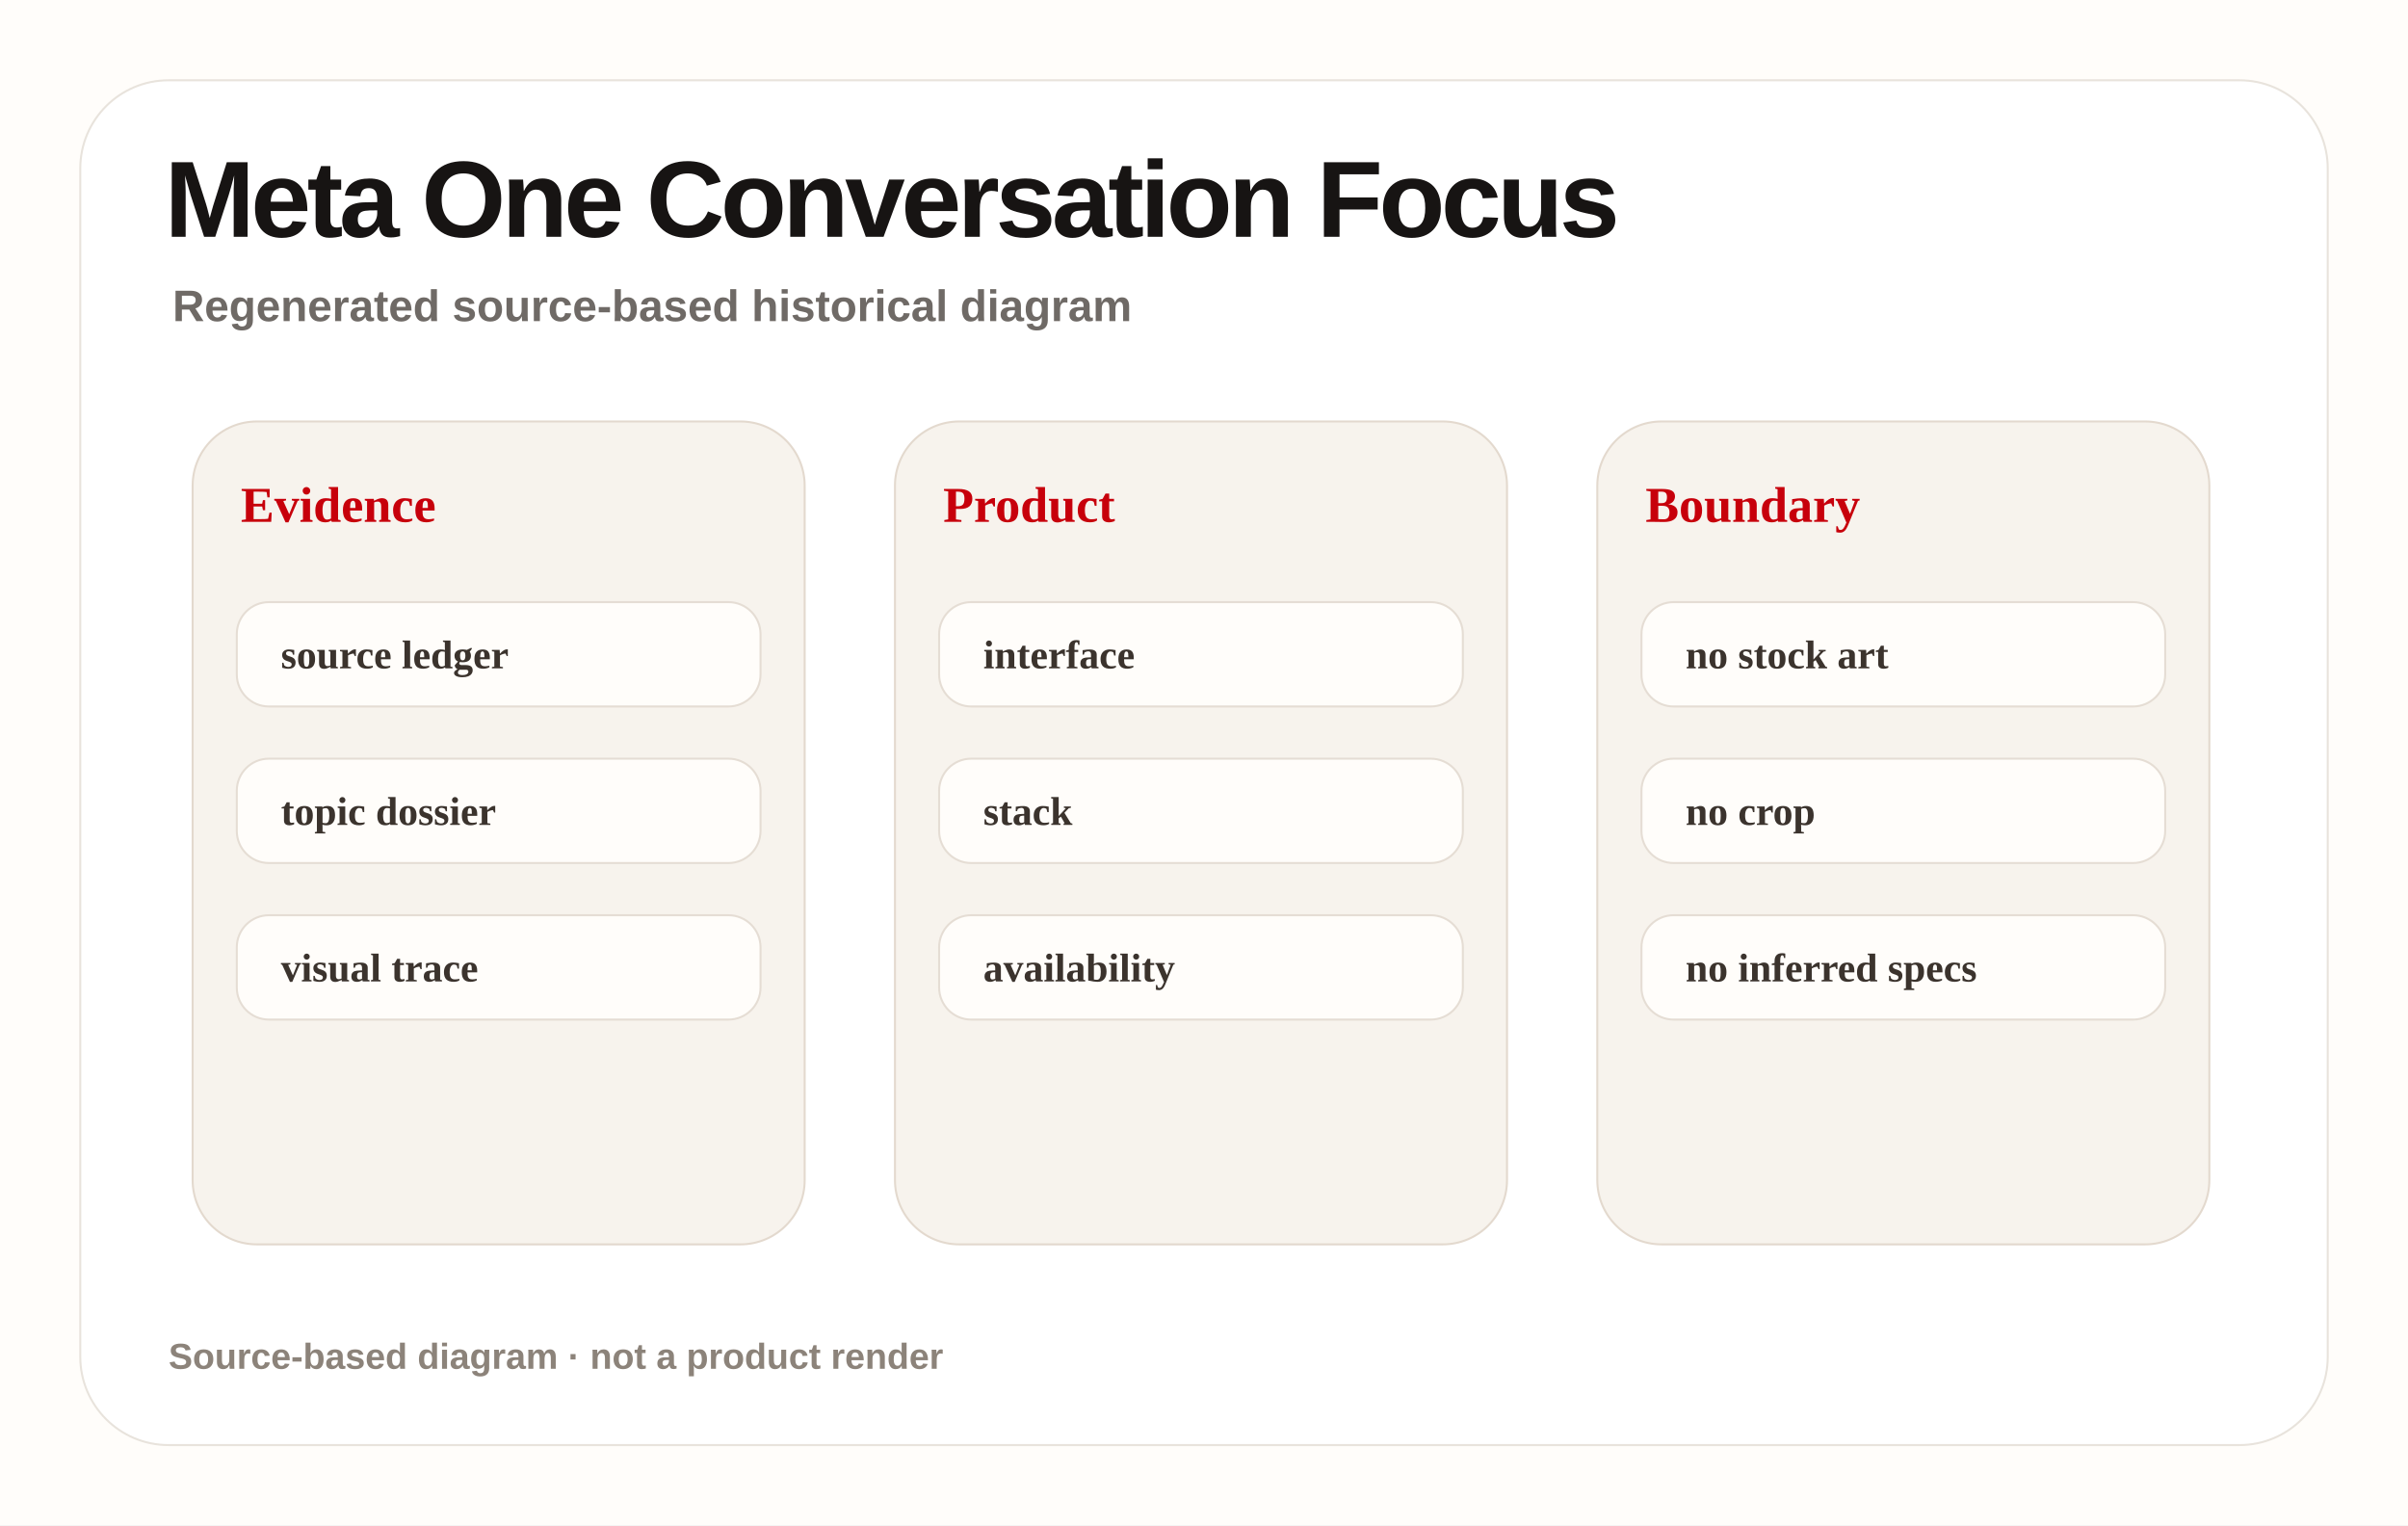
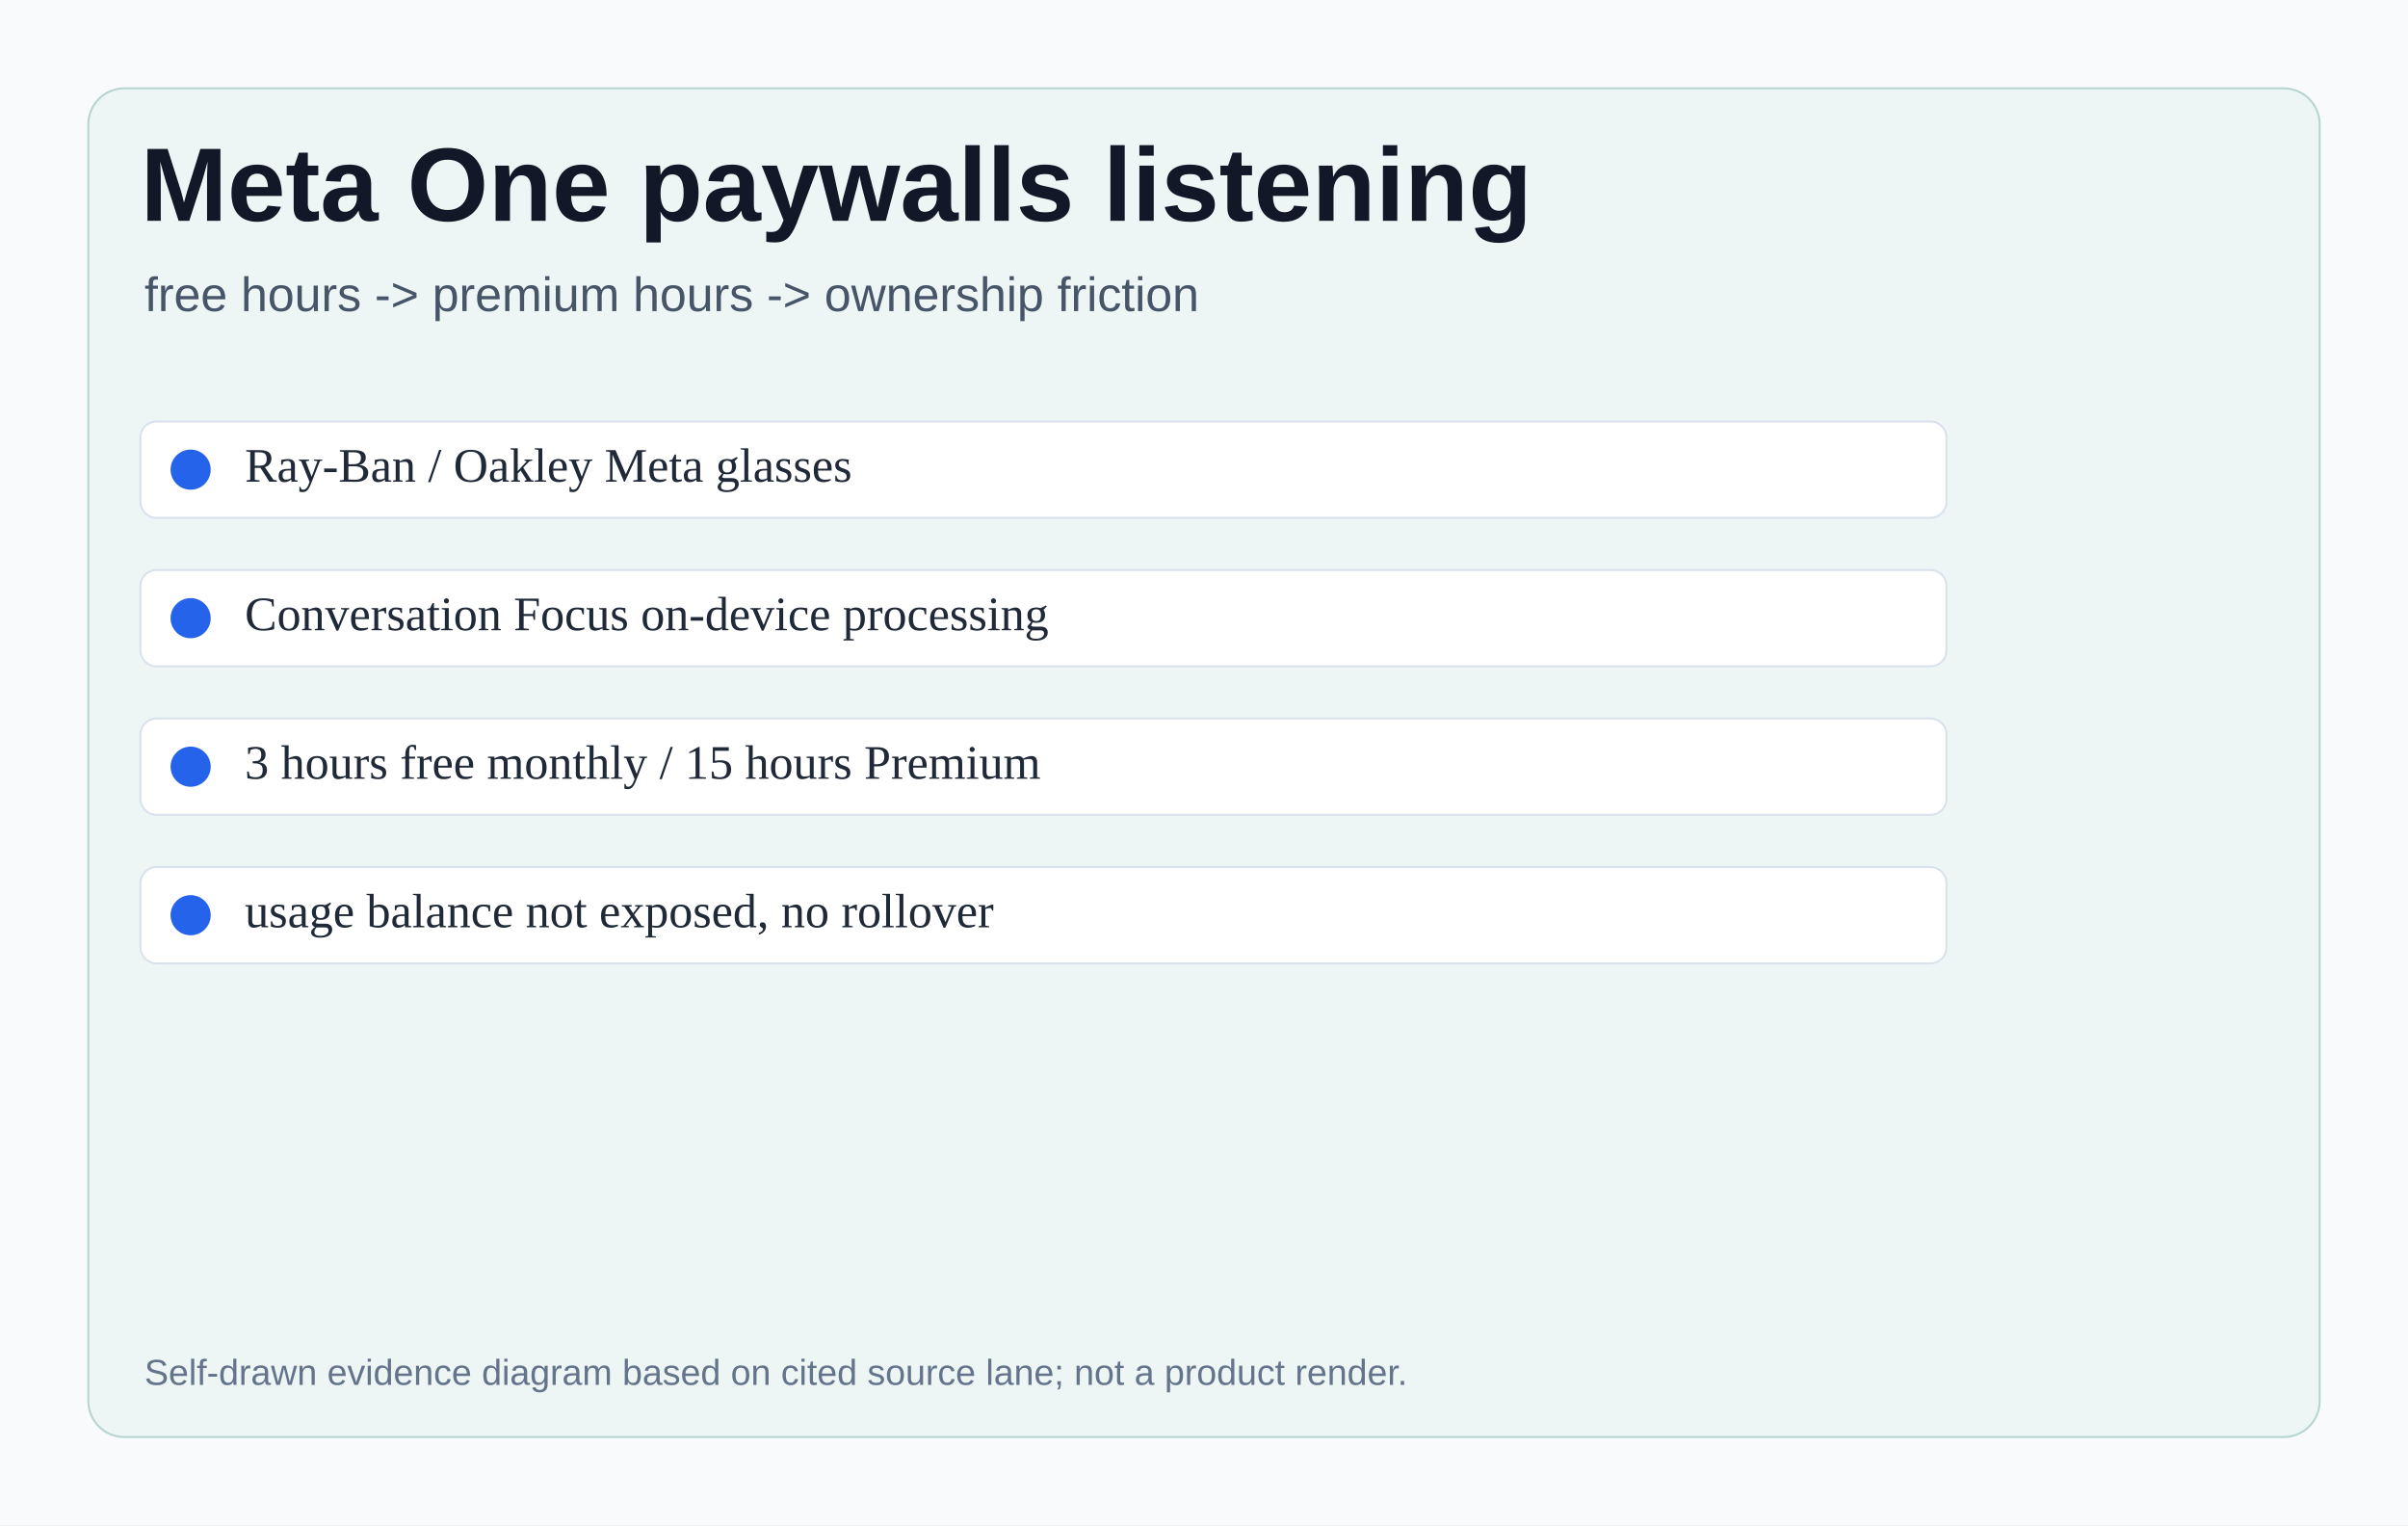
- <svg xmlns="http://www.w3.org/2000/svg" width="1200" height="760" viewBox="0 0 1200 760" role="img" aria-label="Meta One Conversation Focus">
-   <rect width="1200" height="760" fill="#fffdfa" />
-   <rect x="40" y="40" width="1120" height="680" rx="44" fill="#ffffff" stroke="#e8e3dc" />
-   <text x="82" y="118" font-family="Aptos, Arial, sans-serif" font-size="54" font-weight="950" letter-spacing="-2" fill="#171413">Meta One Conversation Focus</text>
-   <text x="86" y="160" font-family="Aptos, Arial, sans-serif" font-size="22" font-weight="700" fill="#6f6a66">Regenerated source-based historical diagram</text>
-   <rect x="96" y="210" width="305" height="410" rx="32" fill="#f7f3ed" stroke="#e3d9ce" />
-   <text x="120" y="260" font-size="25" font-weight="900" fill="#c7000b">Evidence</text>
-   <rect x="118" y="300" width="261" height="52" rx="16" fill="#fffdfa" stroke="#e5ddd4" />
-   <text x="140" y="333" font-size="20" font-weight="700" fill="#3b332d">source ledger</text>
-   <rect x="118" y="378" width="261" height="52" rx="16" fill="#fffdfa" stroke="#e5ddd4" />
-   <text x="140" y="411" font-size="20" font-weight="700" fill="#3b332d">topic dossier</text>
-   <rect x="118" y="456" width="261" height="52" rx="16" fill="#fffdfa" stroke="#e5ddd4" />
-   <text x="140" y="489" font-size="20" font-weight="700" fill="#3b332d">visual trace</text>
-   <rect x="446" y="210" width="305" height="410" rx="32" fill="#f7f3ed" stroke="#e3d9ce" />
-   <text x="470" y="260" font-size="25" font-weight="900" fill="#c7000b">Product</text>
-   <rect x="468" y="300" width="261" height="52" rx="16" fill="#fffdfa" stroke="#e5ddd4" />
-   <text x="490" y="333" font-size="20" font-weight="700" fill="#3b332d">interface</text>
-   <rect x="468" y="378" width="261" height="52" rx="16" fill="#fffdfa" stroke="#e5ddd4" />
-   <text x="490" y="411" font-size="20" font-weight="700" fill="#3b332d">stack</text>
-   <rect x="468" y="456" width="261" height="52" rx="16" fill="#fffdfa" stroke="#e5ddd4" />
-   <text x="490" y="489" font-size="20" font-weight="700" fill="#3b332d">availability</text>
-   <rect x="796" y="210" width="305" height="410" rx="32" fill="#f7f3ed" stroke="#e3d9ce" />
-   <text x="820" y="260" font-size="25" font-weight="900" fill="#c7000b">Boundary</text>
-   <rect x="818" y="300" width="261" height="52" rx="16" fill="#fffdfa" stroke="#e5ddd4" />
-   <text x="840" y="333" font-size="20" font-weight="700" fill="#3b332d">no stock art</text>
-   <rect x="818" y="378" width="261" height="52" rx="16" fill="#fffdfa" stroke="#e5ddd4" />
-   <text x="840" y="411" font-size="20" font-weight="700" fill="#3b332d">no crop</text>
-   <rect x="818" y="456" width="261" height="52" rx="16" fill="#fffdfa" stroke="#e5ddd4" />
-   <text x="840" y="489" font-size="20" font-weight="700" fill="#3b332d">no inferred specs</text>
-   <text x="84" y="682" font-family="Aptos, Arial, sans-serif" font-size="18" font-weight="700" fill="#8c837a">Source-based diagram · not a product render</text>
+ <svg xmlns="http://www.w3.org/2000/svg" width="1200" height="760" viewBox="0 0 1200 760">
+   <rect width="1200" height="760" fill="#f8fafc" />
+   <rect x="44" y="44" width="1112" height="672" rx="18" fill="#eef6f5" stroke="#b7d5d0" />
+   <text x="70" y="110" font-family="Arial, Helvetica, sans-serif" font-size="52" font-weight="700" fill="#111827">Meta One paywalls listening</text>
+   <text x="72" y="155" font-family="Arial, Helvetica, sans-serif" font-size="24" fill="#475569">free hours -&gt; premium hours -&gt; ownership friction</text>
+   <g transform="translate(70 210)">
+     <rect width="900" height="48" rx="8" fill="#fff" stroke="#d9e2ec" />
+     <circle cx="25" cy="24" r="10" fill="#2563eb" />
+     <text x="52" y="30" font-size="24" fill="#1f2937">Ray-Ban / Oakley Meta glasses</text>
+   </g>
+   <g transform="translate(70 284)">
+     <rect width="900" height="48" rx="8" fill="#fff" stroke="#d9e2ec" />
+     <circle cx="25" cy="24" r="10" fill="#2563eb" />
+     <text x="52" y="30" font-size="24" fill="#1f2937">Conversation Focus on-device processing</text>
+   </g>
+   <g transform="translate(70 358)">
+     <rect width="900" height="48" rx="8" fill="#fff" stroke="#d9e2ec" />
+     <circle cx="25" cy="24" r="10" fill="#2563eb" />
+     <text x="52" y="30" font-size="24" fill="#1f2937">3 hours free monthly / 15 hours Premium</text>
+   </g>
+   <g transform="translate(70 432)">
+     <rect width="900" height="48" rx="8" fill="#fff" stroke="#d9e2ec" />
+     <circle cx="25" cy="24" r="10" fill="#2563eb" />
+     <text x="52" y="30" font-size="24" fill="#1f2937">usage balance not exposed, no rollover</text>
+   </g>
+   <text x="72" y="690" font-family="Arial, Helvetica, sans-serif" font-size="18" fill="#64748b">Self-drawn evidence diagram based on cited source lane; not a product render.</text>
</svg>
